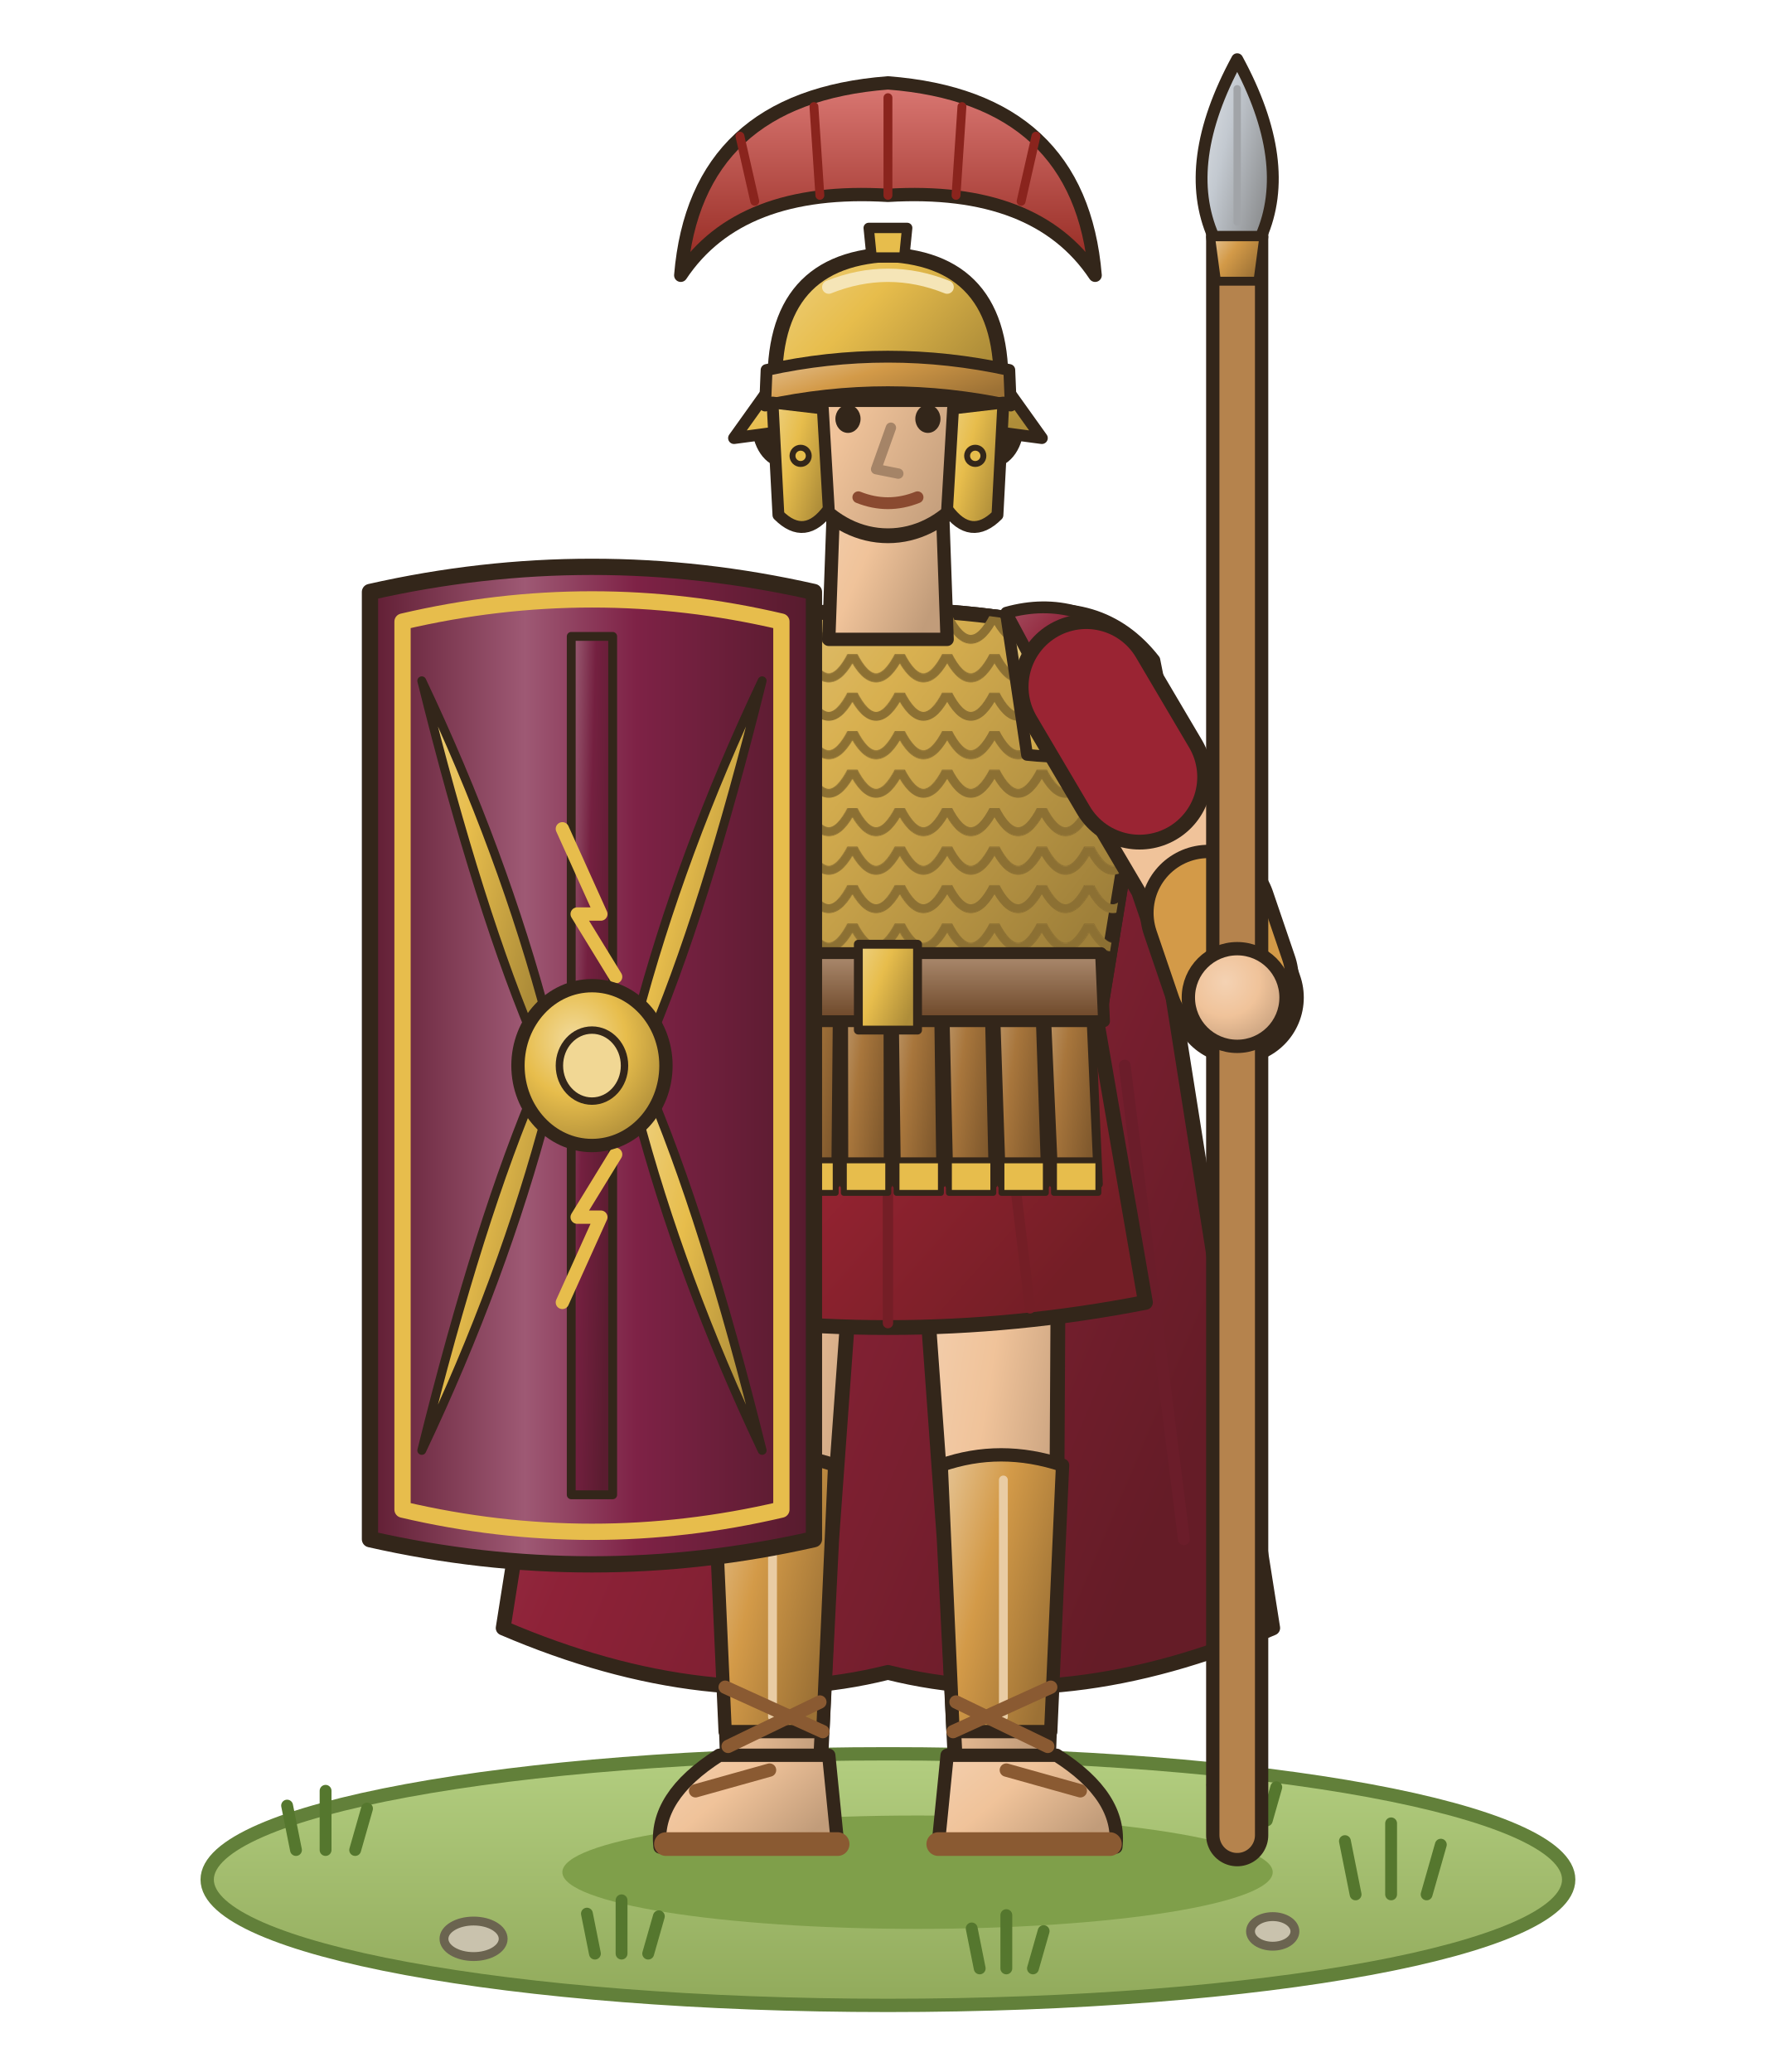
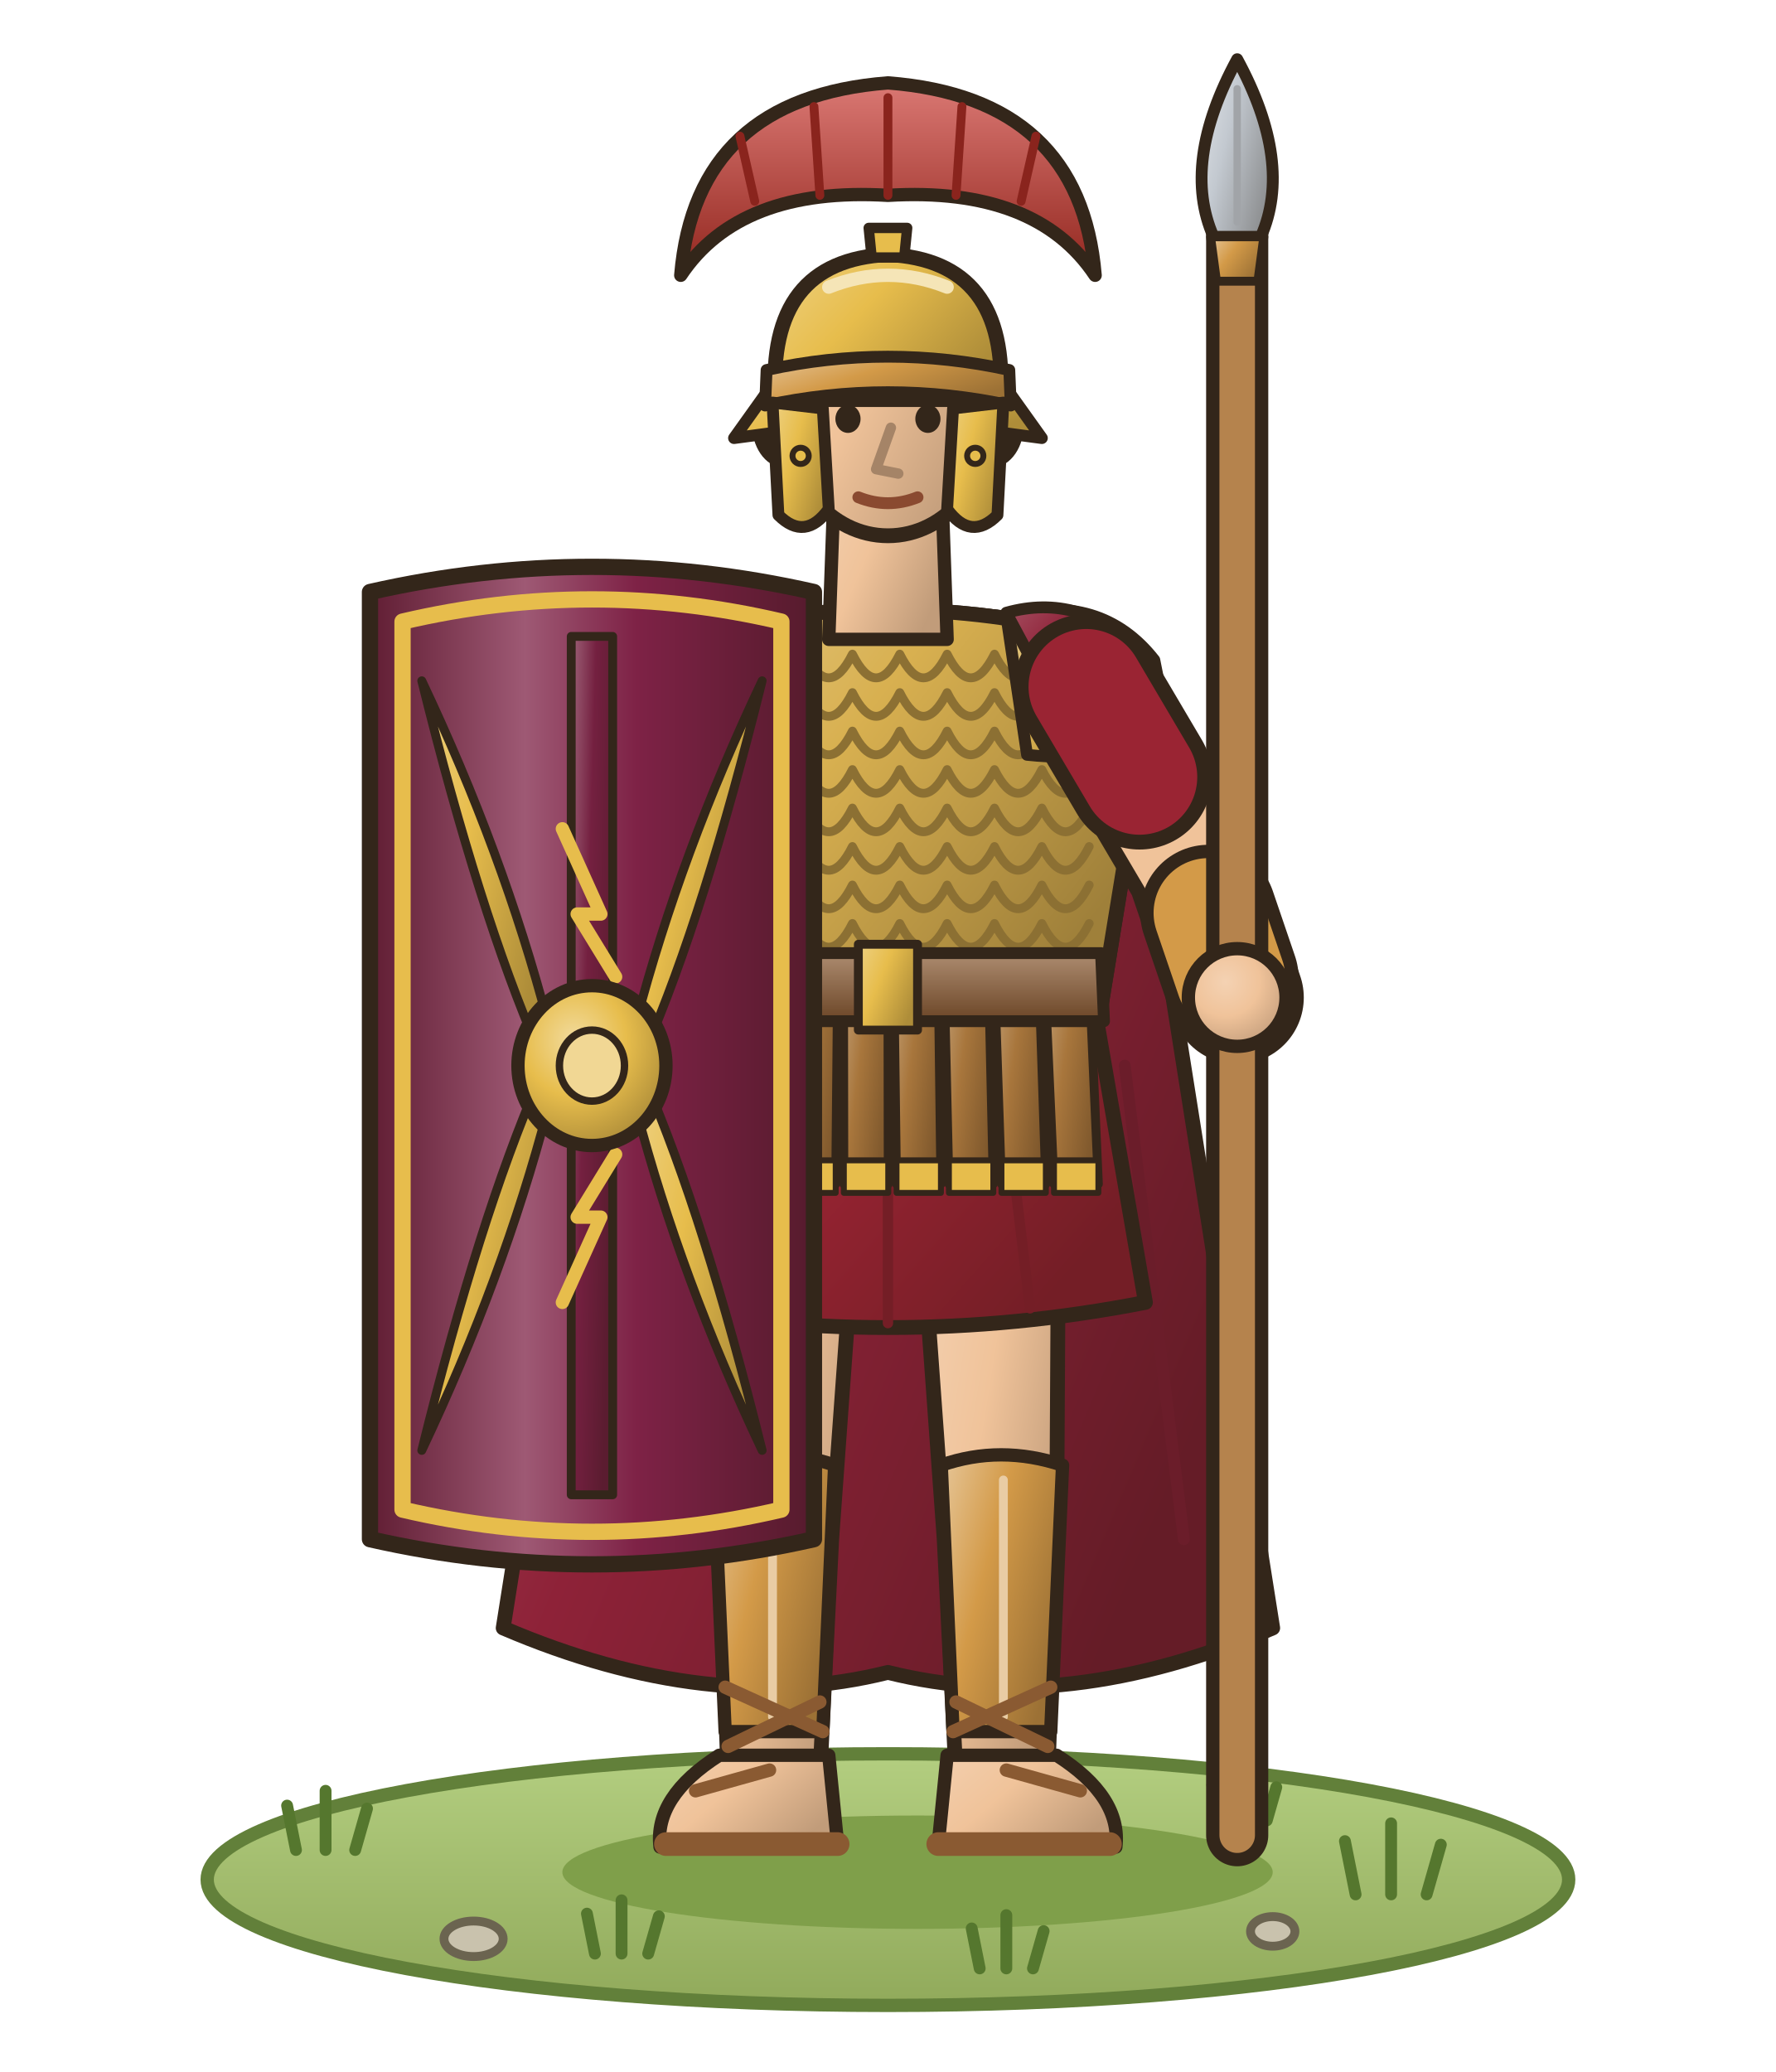
<svg xmlns="http://www.w3.org/2000/svg" viewBox="0 0 120 140">
  <defs>
    <linearGradient id="va6c56a" x2="0" y2="1">
      <stop offset="0" stop-color="#b3ce80" />
      <stop offset="1" stop-color="#91aa5b" />
    </linearGradient>
    <linearGradient id="d8e2238" x1="0" y1="0" x2="1" y2=".6">
      <stop offset="0" stop-color="#a54e60" />
      <stop offset=".45" stop-color="#8e2238" />
      <stop offset="1" stop-color="#651c27" />
    </linearGradient>
    <linearGradient id="df0c39a" x1="0" y1="0" x2="1" y2=".6">
      <stop offset="0" stop-color="#f3cfae" />
      <stop offset=".45" stop-color="#f0c39a" />
      <stop offset="1" stop-color="#c19c7a" />
    </linearGradient>
    <linearGradient id="dd39a48" x1="0" y1="0" x2="1" y2=".6">
      <stop offset="0" stop-color="#e7c79a" />
      <stop offset=".45" stop-color="#d39a48" />
      <stop offset="1" stop-color="#9c7135" />
    </linearGradient>
    <linearGradient id="d9a2433" x1="0" y1="0" x2="1" y2=".6">
      <stop offset="0" stop-color="#b35b66" />
      <stop offset=".45" stop-color="#9a2433" />
      <stop offset="1" stop-color="#741e26" />
    </linearGradient>
    <linearGradient id="da8763c" x1="0" y1="0" x2="1" y2=".6">
      <stop offset="0" stop-color="#c29f76" />
      <stop offset=".45" stop-color="#a8763c" />
      <stop offset="1" stop-color="#80592d" />
    </linearGradient>
    <linearGradient id="dd8b050" x1="0" y1="0" x2="1" y2=".6">
      <stop offset="0" stop-color="#e6cc8d" />
      <stop offset=".45" stop-color="#d8b050" />
      <stop offset="1" stop-color="#9f803a" />
    </linearGradient>
-     <pattern id="scalep" width="3.2" height="2.6" patternUnits="userSpaceOnUse">
-       <path d="M0,0Q1.6,3.2 3.2,0" fill="none" stroke="#8c7033" stroke-width=".6" />
-     </pattern>
    <linearGradient id="v8a5a32" x2="0" y2="1">
      <stop offset="0" stop-color="#ad8c70" />
      <stop offset="1" stop-color="#6b4526" />
    </linearGradient>
    <linearGradient id="de7bd4c" x1="0" y1="0" x2="1" y2=".6">
      <stop offset="0" stop-color="#eed182" />
      <stop offset=".45" stop-color="#e7bd4c" />
      <stop offset="1" stop-color="#ae8d39" />
    </linearGradient>
    <radialGradient id="re7bd4c" cx=".38" cy=".34" r=".7">
      <stop offset="0" stop-color="#f2db9d" />
      <stop offset=".5" stop-color="#e7bd4c" />
      <stop offset="1" stop-color="#ae8d39" />
    </radialGradient>
    <linearGradient id="vc62f28" x2="0" y2="1">
      <stop offset="0" stop-color="#da7873" />
      <stop offset="1" stop-color="#92261e" />
    </linearGradient>
    <linearGradient id="dc3c9d0" x1="0" y1="0" x2="1" y2=".6">
      <stop offset="0" stop-color="#e1e4e8" />
      <stop offset=".45" stop-color="#c3c9d0" />
      <stop offset="1" stop-color="#909294" />
    </linearGradient>
    <radialGradient id="rf0c39a" cx=".38" cy=".34" r=".7">
      <stop offset="0" stop-color="#f4d2b3" />
      <stop offset=".5" stop-color="#f0c39a" />
      <stop offset="1" stop-color="#c59f7d" />
    </radialGradient>
    <linearGradient id="s7e2246">
      <stop offset="0" stop-color="#601d33" />
      <stop offset=".35" stop-color="#9e5974" />
      <stop offset=".6" stop-color="#7e2246" />
      <stop offset="1" stop-color="#561b2d" />
    </linearGradient>
    <linearGradient id="d742040" x1="0" y1="0" x2="1" y2=".6">
      <stop offset="0" stop-color="#9e6379" />
      <stop offset=".45" stop-color="#742040" />
      <stop offset="1" stop-color="#5b1c30" />
    </linearGradient>
  </defs>
  <g stroke="#33261a" stroke-width="1" stroke-linejoin="round" stroke-linecap="round">
    <ellipse cx="60" cy="127" rx="46" ry="8.5" fill="url(#va6c56a)" stroke="#62803a" stroke-width=".9" />
    <ellipse cx="62" cy="126.5" rx="24" ry="3.83" fill="#7f9f4a" stroke="none" />
    <path d="M20,125 19.4,122M22,125 22,121M24,125 24.8,122.2" fill="none" stroke="#55772e" stroke-width=".8" />
    <path d="M91.6,128 90.88,124.4M94,128 94,123.2M96.4,128 97.36,124.64" fill="none" stroke="#55772e" stroke-width=".8" />
    <path d="M40.2,132 39.66,129.3M42,132 42,128.4M43.8,132 44.52,129.48" fill="none" stroke="#55772e" stroke-width=".8" />
    <path d="M82.4,123 81.92,120.6M84,123 84,119.8M85.6,123 86.24,120.76" fill="none" stroke="#55772e" stroke-width=".8" />
    <path d="M66.2,133 65.66,130.3M68,133 68,129.4M69.8,133 70.52,130.48" fill="none" stroke="#55772e" stroke-width=".8" />
    <ellipse cx="32" cy="131" rx="2" ry="1.2" fill="#c9c2ad" stroke="#6b6450" stroke-width=".6" />
    <ellipse cx="86" cy="130.5" rx="1.5" ry="1" fill="#c9c2ad" stroke="#6b6450" stroke-width=".6" />
    <path d="M44.6,43Q60,39.6 75.4,43L86,110Q72,116 60,113 48,116 34,110Z" fill="url(#d8e2238)" />
    <path d="M40,104 44,72M80,104 76,72" fill="none" stroke="#6b1d2a" stroke-width=".8" />
    <path d="M48.5,86 57.5,86 56.2,104 55.4,120 49.2,120 48.6,104Z" fill="url(#df0c39a)" />
    <path d="M71.5,86 62.5,86 63.8,104 64.6,120 70.8,120 71.4,104Z" fill="url(#df0c39a)" />
    <path d="M50.6,102Q52.6,103.4 54.6,102M65.4,102Q67.4,103.4 69.4,102" fill="none" stroke="#b08d6e" stroke-width=".6" />
    <path d="M48.2,99Q52.4,97.6 56.4,99L55.6,117 49,117Z" fill="url(#dd39a48)" stroke-width=".9" />
    <path d="M71.8,99Q67.6,97.6 63.6,99L64.4,117 71,117Z" fill="url(#dd39a48)" stroke-width=".9" />
    <path d="M52.2,100V116M67.8,100V116" fill="none" stroke="#e9cca4" stroke-width=".6" />
    <path d="M48.6,118.6 56,118.6 56.6,124.6 44.6,124.8Q44.2,121.4 48.6,118.6Z" fill="url(#df0c39a)" stroke-width=".9" />
    <path d="M71.4,118.6 64,118.6 63.4,124.6 75.4,124.8Q75.8,121.4 71.4,118.6Z" fill="url(#df0c39a)" stroke-width=".9" />
    <path d="M45,124.6H56.6M63.4,124.6H75" fill="none" stroke="#8a5a32" stroke-width="1.6" />
    <path d="M49,114 55.6,117M49.2,118 55.4,115M64.4,117 71,114M64.6,115 70.8,118M47,121 52,119.6M68,119.6 73,121" fill="none" stroke="#8a5a32" stroke-width=".9" />
    <path d="M46.4,66 73.6,66 77.4,88Q60,91.4 42.6,88Z" fill="url(#d9a2433)" />
    <path d="M52.6,70 50.6,88.4M60,70V89.4M67.4,70 69.6,88.4" fill="none" stroke="#741e26" stroke-width=".7" />
    <path d="M46.8,66 49.8,66 49.38,80 46.38,80Z" fill="url(#da8763c)" stroke-width=".6" />
    <path d="M46.38,78.4 49.38,78.4 49.38,80.6 46.38,80.6Z" fill="#e7bd4c" stroke-width=".4" />
    <path d="M50.2,66 53.2,66 52.92,80 49.92,80Z" fill="url(#da8763c)" stroke-width=".6" />
    <path d="M49.92,78.4 52.92,78.4 52.92,80.6 49.92,80.6Z" fill="#e7bd4c" stroke-width=".4" />
    <path d="M53.6,66 56.6,66 56.47,80 53.47,80Z" fill="url(#da8763c)" stroke-width=".6" />
    <path d="M53.47,78.4 56.47,78.4 56.47,80.6 53.47,80.6Z" fill="#e7bd4c" stroke-width=".4" />
    <path d="M57,66 60,66 60.02,80 57.02,80Z" fill="url(#da8763c)" stroke-width=".6" />
    <path d="M57.02,78.4 60.02,78.4 60.02,80.6 57.02,80.6Z" fill="#e7bd4c" stroke-width=".4" />
    <path d="M60.4,66 63.4,66 63.58,80 60.58,80Z" fill="url(#da8763c)" stroke-width=".6" />
    <path d="M60.58,78.4 63.58,78.4 63.58,80.6 60.58,80.6Z" fill="#e7bd4c" stroke-width=".4" />
    <path d="M63.8,66 66.8,66 67.12,80 64.12,80Z" fill="url(#da8763c)" stroke-width=".6" />
    <path d="M64.12,78.4 67.12,78.4 67.12,80.6 64.12,80.6Z" fill="#e7bd4c" stroke-width=".4" />
    <path d="M67.2,66 70.2,66 70.67,80 67.67,80Z" fill="url(#da8763c)" stroke-width=".6" />
    <path d="M67.67,78.4 70.67,78.4 70.67,80.6 67.67,80.6Z" fill="#e7bd4c" stroke-width=".4" />
    <path d="M70.6,66 73.6,66 74.22,80 71.22,80Z" fill="url(#da8763c)" stroke-width=".6" />
    <path d="M71.22,78.4 74.22,78.4 74.22,80.6 71.22,80.6Z" fill="#e7bd4c" stroke-width=".4" />
    <path d="M46,43Q60,39.4 74,43L77.6,48.4 74.4,68 45.6,68 42.4,48.4Z" fill="url(#d9a2433)" />
    <path d="M46,43Q60,39.4 74,43L77.6,48.4 74.4,68 45.6,68 42.4,48.4Z" fill="url(#dd8b050)" />
-     <path d="M46,43Q60,39.4 74,43L77.6,48.4 74.4,68 45.6,68 42.4,48.4Z" fill="url(#scalep)" stroke="none" />
+     <path d="M48,44.2q1.6,3.2 3.2,0q1.6,3.2 3.2,0q1.6,3.2 3.2,0q1.6,3.2 3.2,0q1.6,3.2 3.2,0q1.6,3.2 3.2,0q1.6,3.2 3.2,0q1.6,3.2 3.2,0M44.8,46.8q1.6,3.2 3.2,0q1.6,3.2 3.2,0q1.6,3.2 3.2,0q1.6,3.2 3.2,0q1.6,3.2 3.2,0q1.6,3.2 3.2,0q1.6,3.2 3.2,0q1.6,3.2 3.2,0q1.6,3.2 3.2,0M44.8,49.4q1.6,3.2 3.2,0q1.6,3.2 3.2,0q1.6,3.2 3.2,0q1.6,3.2 3.2,0q1.6,3.2 3.2,0q1.6,3.2 3.2,0q1.6,3.2 3.2,0q1.6,3.2 3.2,0q1.6,3.2 3.2,0M44.8,52q1.6,3.2 3.2,0q1.6,3.2 3.2,0q1.6,3.2 3.2,0q1.6,3.2 3.2,0q1.6,3.2 3.2,0q1.6,3.2 3.2,0q1.6,3.2 3.2,0q1.6,3.2 3.2,0q1.6,3.2 3.2,0M44.8,54.6q1.6,3.2 3.2,0q1.6,3.2 3.2,0q1.6,3.2 3.2,0q1.6,3.2 3.2,0q1.6,3.2 3.2,0q1.6,3.2 3.2,0q1.6,3.2 3.2,0q1.6,3.2 3.2,0q1.6,3.2 3.2,0M44.8,57.2q1.6,3.2 3.2,0q1.6,3.2 3.2,0q1.6,3.2 3.2,0q1.6,3.2 3.2,0q1.6,3.2 3.2,0q1.6,3.2 3.2,0q1.6,3.2 3.2,0q1.6,3.2 3.2,0q1.6,3.2 3.2,0M48,59.8q1.6,3.2 3.2,0q1.6,3.2 3.2,0q1.6,3.2 3.2,0q1.6,3.2 3.2,0q1.6,3.2 3.2,0q1.6,3.2 3.2,0q1.6,3.2 3.2,0q1.6,3.2 3.2,0M48,62.4q1.6,3.2 3.2,0q1.6,3.2 3.2,0q1.6,3.2 3.2,0q1.6,3.2 3.2,0q1.6,3.2 3.2,0q1.6,3.2 3.2,0q1.6,3.2 3.2,0q1.6,3.2 3.2,0M48,65q1.6,3.2 3.2,0q1.6,3.2 3.2,0q1.6,3.2 3.2,0q1.6,3.2 3.2,0q1.6,3.2 3.2,0q1.6,3.2 3.2,0q1.6,3.2 3.2,0q1.6,3.2 3.2,0" fill="none" stroke="#8c7033" stroke-width=".6" />
    <path d="M42,44.6Q45.6,40 52,41.6L50.6,51Q45,51.6 41,49.6Z" fill="url(#dd8b050)" stroke-width=".8" />
    <path d="M78,44.6Q74.4,40 68,41.6L69.4,51Q75,51.6 79,49.6Z" fill="url(#dd8b050)" stroke-width=".8" />
    <path d="M45.6,64.4 74.4,64.4 74.6,69 45.4,69Z" fill="url(#v8a5a32)" stroke-width=".8" />
    <path d="M58,63.8 62,63.8 62,69.6 58,69.6Z" fill="url(#de7bd4c)" stroke-width=".6" />
    <path d="M56.4,32 63.6,32 64,43.2 56,43.2Z" fill="url(#df0c39a)" stroke-width=".9" />
    <path d="M43,44Q47,40 52,41.4L49,47Z" fill="url(#d8e2238)" stroke-width=".8" />
    <path d="M77,44Q73,40 68,41.4L71,47Z" fill="url(#d8e2238)" stroke-width=".8" />
    <circle cx="49.4" cy="43.6" r="1.8" fill="url(#re7bd4c)" stroke-width=".6" />
    <g transform="translate(60,28)">
      <ellipse cx="-7" cy=".6" rx="1.7" ry="2.5" fill="#f0c39a" />
      <ellipse cx="7" cy=".6" rx="1.7" ry="2.5" fill="#f0c39a" />
      <ellipse rx="7" ry="8.2" fill="url(#df0c39a)" />
      <path d="M-4.5,-1.9-1.5,-1.3M4.5,-1.9 1.5,-1.3" fill="none" stroke="#5a3a20" stroke-width=".9" />
      <ellipse cx="-2.7" cy=".3" rx=".85" ry=".95" fill="#33261a" stroke="none" />
      <ellipse cx="2.7" cy=".3" rx=".85" ry=".95" fill="#33261a" stroke="none" />
      <path d="M.2,.9-.8,3.7 .7,4" fill="none" stroke="#a58467" stroke-width=".7" />
      <path d="M-2,5.6Q0,6.4 2,5.6" fill="none" stroke="#8a4a30" stroke-width=".8" />
      <path d="M-10.4,1.6-7.4,-2.6-7.4,1.2ZM10.4,1.6 7.4,-2.6 7.4,1.2Z" fill="url(#de7bd4c)" stroke-width=".8" />
      <path d="M-7.6,-1Q-8.2,-10.4 0,-10.8 8.2,-10.4 7.6,-1Z" fill="url(#de7bd4c)" />
      <path d="M-4,-8.6Q0,-10.2 4,-8.6" fill="none" stroke="#f5e5b7" stroke-width=".9" />
      <path d="M-8.2,-3Q0,-4.8 8.2,-3L8.3,-.6Q0,-2.4-8.3,-.6Z" fill="url(#dd39a48)" stroke-width=".8" />
      <path d="M-7.8,-.8-4.4,-.4-4,6.4Q-5.6,8.6-7.4,6.8Z" fill="url(#de7bd4c)" stroke-width=".8" />
      <circle cx="-5.9" cy="2.8" r=".55" fill="#e7bd4c" stroke-width=".4" />
      <path d="M7.8,-.8 4.4,-.4 4,6.4Q5.6,8.6 7.4,6.8Z" fill="url(#de7bd4c)" stroke-width=".8" />
      <circle cx="5.9" cy="2.8" r=".55" fill="#e7bd4c" stroke-width=".4" />
      <path d="M-1.1,-10.6 1.1,-10.6 1.3,-12.6-1.3,-12.6Z" fill="#e7bd4c" stroke-width=".7" />
      <path d="M-14,-9.4Q-13,-21.4 0,-22.4 13,-21.4 14,-9.4 10,-15.4 0,-14.8-10,-15.4-14,-9.4Z" fill="url(#vc62f28)" stroke-width=".9" />
      <path d="M-9,-14.4-10,-18.8M-4.6,-14.8-5,-20.8M0,-14.8V-21.4M4.6,-14.8 5,-20.8M9,-14.4 10,-18.8" fill="none" stroke="#8a241d" stroke-width=".6" />
    </g>
    <path d="M73.4,46.4 80.6,58.6 83.6,67.4" fill="none" stroke-width="9" />
    <path d="M73.4,46.4 80.6,58.6 83.6,67.4" fill="none" stroke="#f0c39a" stroke-width="7" />
    <path d="M73.4,46.4 77,52.5" fill="none" stroke-width="9.8" />
    <path d="M73.4,46.4 77,52.5" fill="none" stroke="#9a2433" stroke-width="7.8" />
    <path d="M81.65,61.68 83.15,66.08" fill="none" stroke-width="9.2" />
    <path d="M81.65,61.68 83.15,66.08" fill="none" stroke="#d39a48" stroke-width="7.4" />
    <path d="M83.6,124 83.6,14" fill="none" stroke-width="4.2" />
    <path d="M83.6,124 83.6,14" fill="none" stroke="#b5834d" stroke-width="2.4" />
    <path d="M83.6,4Q87.4,11 85.2,16L82,16Q79.8,11 83.6,4Z" fill="url(#dc3c9d0)" stroke-width=".8" />
    <path d="M83.6,6V15" fill="none" stroke="#a1a4a8" stroke-width=".5" />
    <path d="M81.8,16 85.4,16 85,19 82.2,19Z" fill="url(#dd39a48)" stroke-width=".6" />
    <circle cx="83.6" cy="67.4" r="3.3" fill="url(#rf0c39a)" stroke-width=".9" />
    <g transform="translate(40,72)">
      <path d="M-15,-32Q0,-35.4 15,-32L15,32Q0,35.4-15,32Z" fill="url(#s7e2246)" stroke-width="1.1" />
      <path d="M-12.8,-30Q0,-33 12.8,-30L12.8,30Q0,33-12.8,30Z" fill="none" stroke="#e7bd4c" stroke-width="1.1" />
      <path d="M-3,-3Q-6,-14.4-11.5,-26-7.6,-10.24-3.6,-1Z" fill="url(#de7bd4c)" stroke-width=".6" />
      <path d="M-3,3Q-6,14.4-11.5,26-7.6,10.24-3.6,1Z" fill="url(#de7bd4c)" stroke-width=".6" />
      <path d="M3,-3Q6,-14.4 11.5,-26 7.6,-10.24 3.6,-1Z" fill="url(#de7bd4c)" stroke-width=".6" />
      <path d="M3,3Q6,14.4 11.5,26 7.6,10.24 3.6,1Z" fill="url(#de7bd4c)" stroke-width=".6" />
      <path d="M-1.4,-29 1.4,-29 1.4,29-1.4,29Z" fill="url(#d742040)" stroke-width=".6" />
      <path d="M-2,-16 .6,-10.24-1,-10.24 1.6,-6M-2,16 .6,10.24-1,10.24 1.6,6" fill="none" stroke="#e7bd4c" stroke-width=".9" />
      <ellipse rx="5" ry="5.4" fill="url(#re7bd4c)" stroke-width=".9" />
      <ellipse rx="2.2" ry="2.4" fill="#f1d794" stroke-width=".5" />
    </g>
  </g>
</svg>
